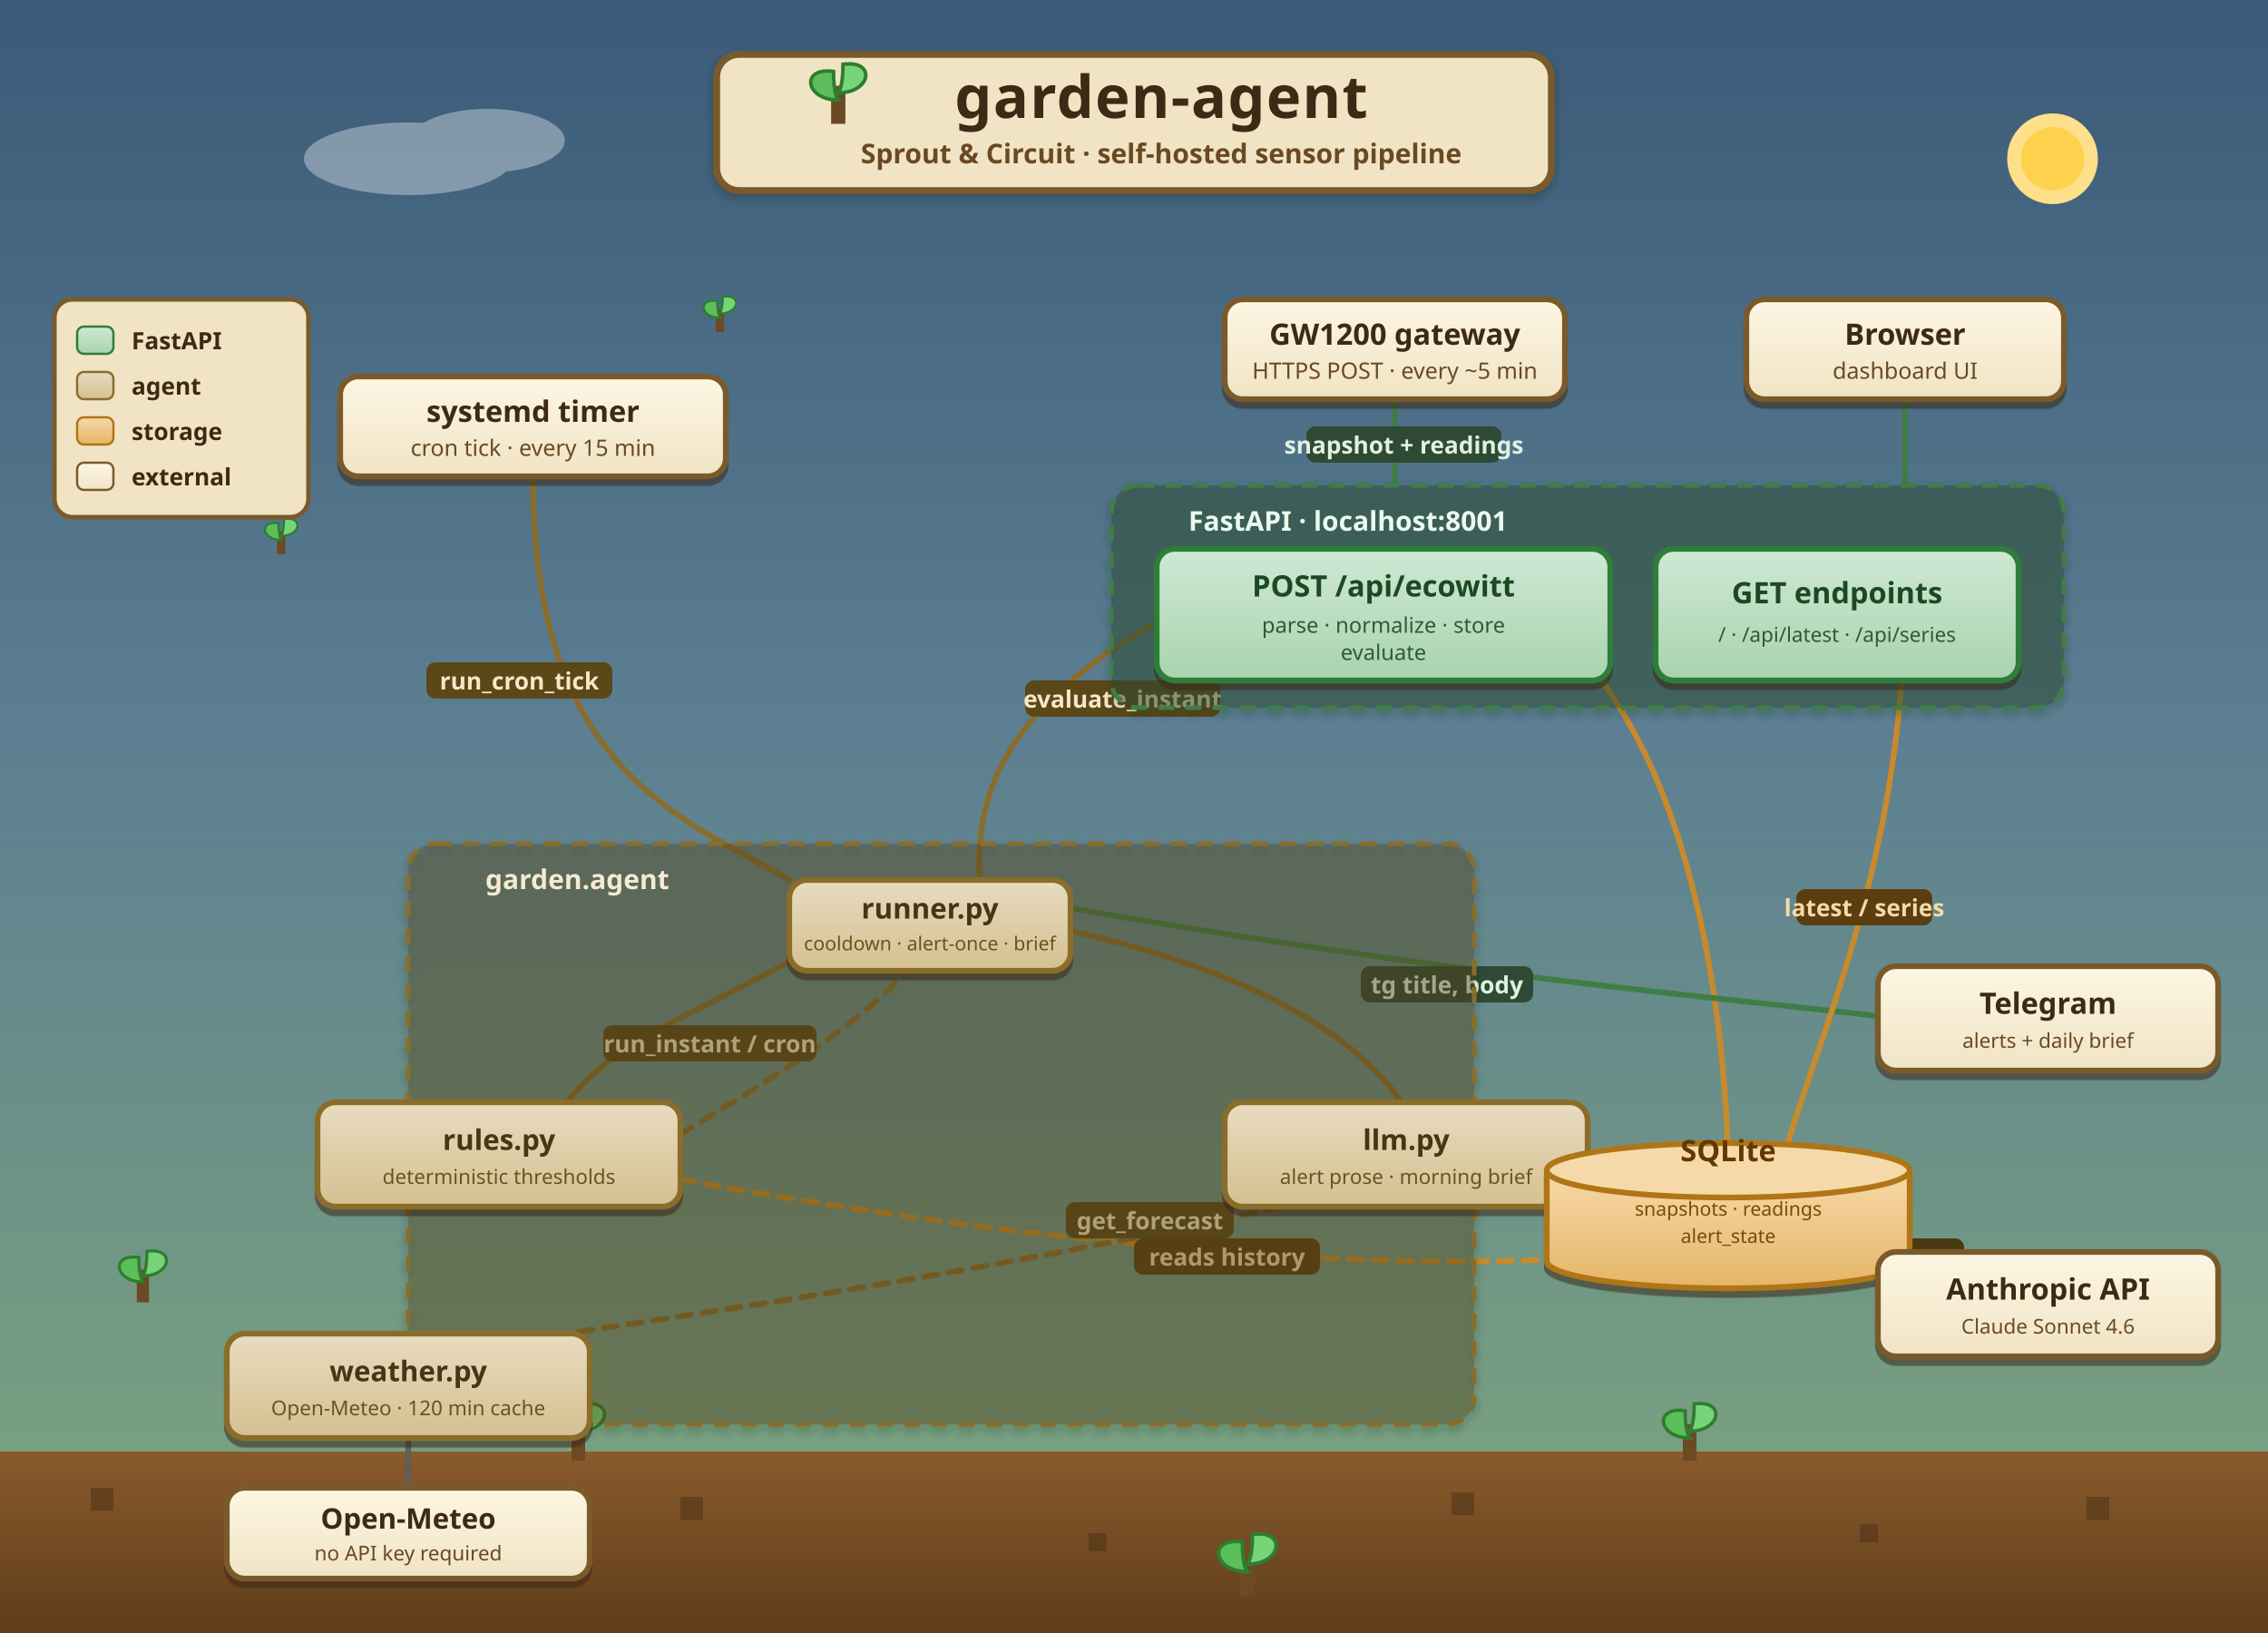
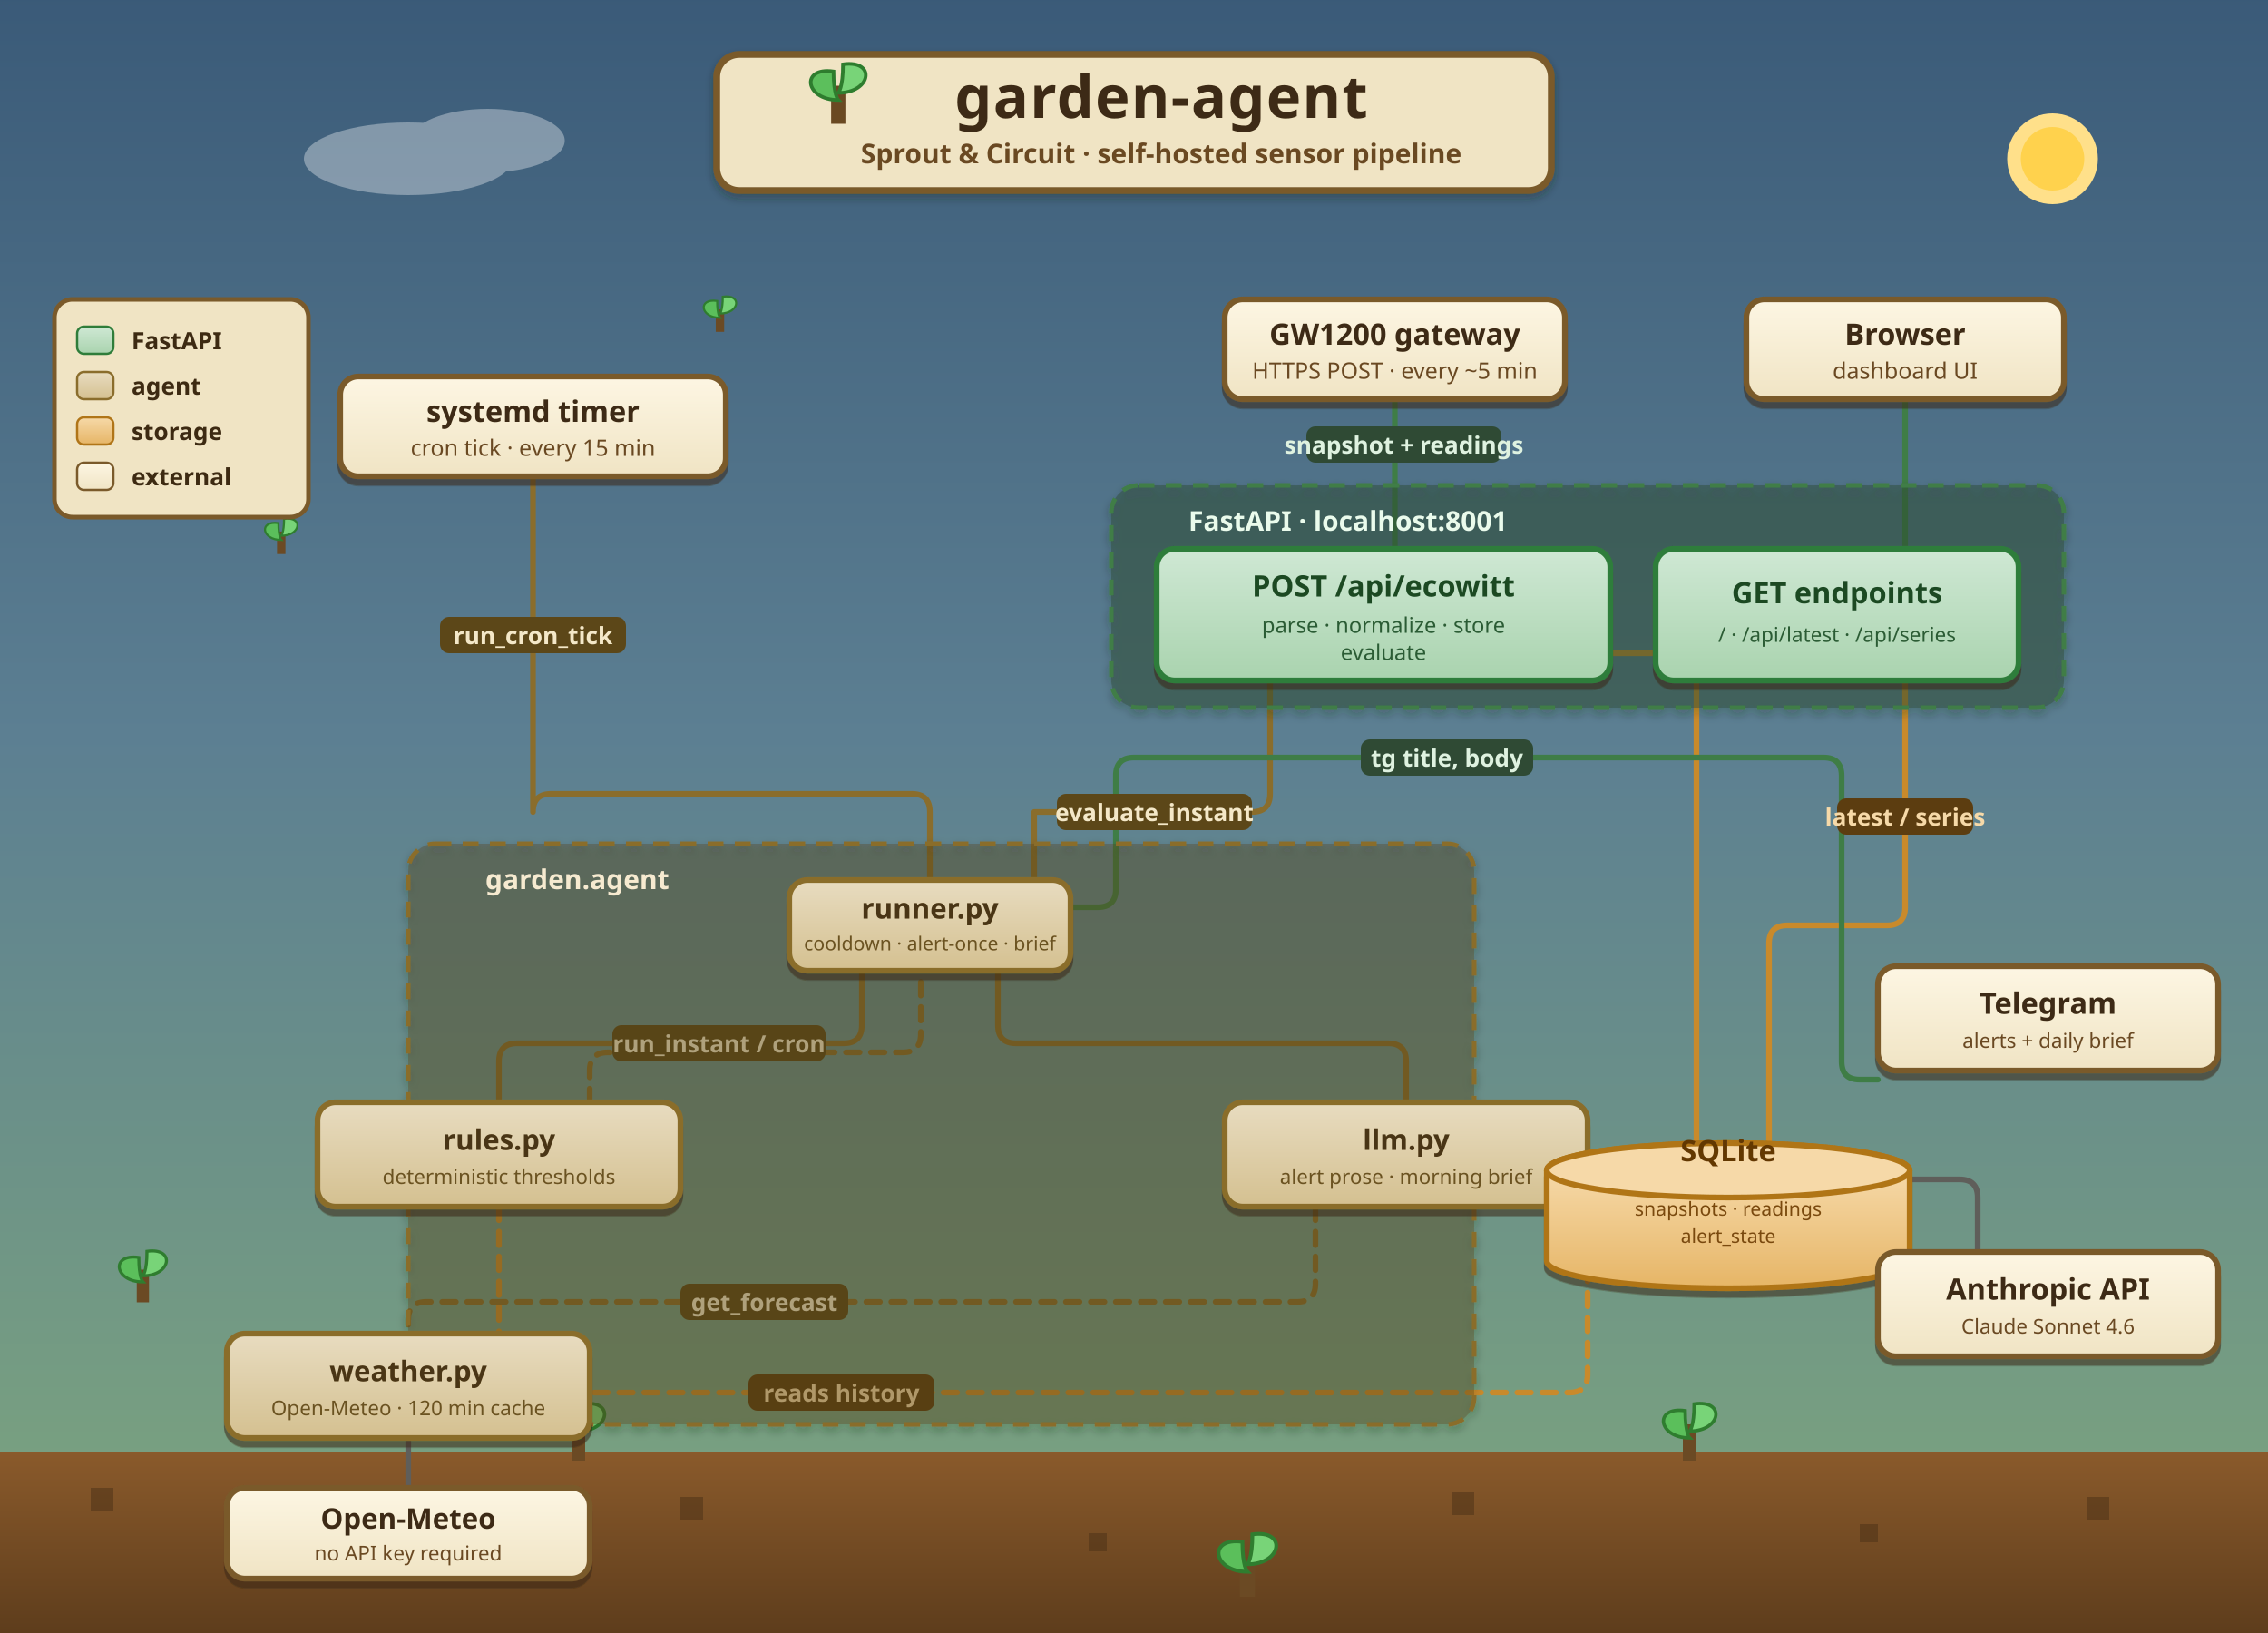
<svg xmlns="http://www.w3.org/2000/svg" viewBox="0 0 1000 720" font-family="'Segoe UI', system-ui, sans-serif">
  <defs>
    <linearGradient id="sky" x1="0" y1="0" x2="0" y2="1">
      <stop offset="0%" stop-color="#3a5a78" />
      <stop offset="45%" stop-color="#5c7f92" />
      <stop offset="100%" stop-color="#7fa87c" />
    </linearGradient>
    <linearGradient id="soil" x1="0" y1="0" x2="0" y2="1">
      <stop offset="0%" stop-color="#8a5a2b" />
      <stop offset="100%" stop-color="#5e3d1c" />
    </linearGradient>
    <linearGradient id="ext" x1="0" y1="0" x2="0" y2="1">
      <stop offset="0%" stop-color="#fdf6e3" />
      <stop offset="100%" stop-color="#f0e4c4" />
    </linearGradient>
    <linearGradient id="data" x1="0" y1="0" x2="0" y2="1">
      <stop offset="0%" stop-color="#cfe8d4" />
      <stop offset="100%" stop-color="#a9d3ae" />
    </linearGradient>
    <linearGradient id="ctrl" x1="0" y1="0" x2="0" y2="1">
      <stop offset="0%" stop-color="#e8dcc0" />
      <stop offset="100%" stop-color="#d4c090" />
    </linearGradient>
    <linearGradient id="store" x1="0" y1="0" x2="0" y2="1">
      <stop offset="0%" stop-color="#f6d9a8" />
      <stop offset="100%" stop-color="#e6b566" />
    </linearGradient>
    <filter id="drop" x="-20%" y="-20%" width="140%" height="150%">
      <feDropShadow dx="0" dy="3" stdDeviation="0" flood-color="#3a2b16" flood-opacity="0.55" />
    </filter>
    <filter id="soft" x="-20%" y="-20%" width="140%" height="150%">
      <feDropShadow dx="0" dy="2" stdDeviation="2" flood-color="#1c2a1c" flood-opacity="0.35" />
    </filter>
    <g id="sprout">
      <rect x="-3" y="0" width="6" height="16" fill="#6b4a24" />
      <path d="M0 6 C -14 6 -16 -8 -2 -6 C -2 4 0 6 0 6 Z" fill="#5bbf5b" stroke="#2f7d2f" stroke-width="1.5" />
      <path d="M0 3 C 14 3 16 -11 2 -9 C 2 1 0 3 0 3 Z" fill="#78d478" stroke="#2f7d2f" stroke-width="1.5" />
    </g>
    <g id="sun">
      <circle r="20" fill="#ffe08a" />
      <circle r="14" fill="#ffd24d" />
    </g>
  </defs>
  <rect width="1000" height="720" fill="url(#sky)" />
  <use href="#sun" x="905" y="70" />
  <g fill="#ffffff" opacity="0.35">
    <ellipse cx="180" cy="70" rx="46" ry="16" />
    <ellipse cx="215" cy="62" rx="34" ry="14" />
    <ellipse cx="560" cy="48" rx="40" ry="14" />
  </g>
  <rect x="0" y="640" width="1000" height="80" fill="url(#soil)" />
  <g fill="#4a3016" opacity="0.5">
    <rect x="40" y="656" width="10" height="10" />
    <rect x="120" y="672" width="8" height="8" />
    <rect x="300" y="660" width="10" height="10" />
    <rect x="480" y="676" width="8" height="8" />
    <rect x="640" y="658" width="10" height="10" />
    <rect x="820" y="672" width="8" height="8" />
    <rect x="920" y="660" width="10" height="10" />
  </g>
  <use href="#sprout" x="70" y="622" transform="scale(0.9)" />
  <use href="#sprout" x="255" y="628" />
  <use href="#sprout" x="500" y="624" transform="scale(1.1)" />
  <use href="#sprout" x="745" y="628" />
  <use href="#sprout" x="930" y="624" transform="scale(0.9)" />
  <g filter="url(#soft)">
    <rect x="316" y="24" width="368" height="60" rx="10" fill="#f0e4c4" stroke="#7a5a2b" stroke-width="3" />
    <use href="#sprout" x="352" y="36" transform="scale(1.05)" />
    <text x="512" y="52" text-anchor="middle" font-size="26" font-weight="800" fill="#3d2a12" letter-spacing="0.5">garden-agent</text>
    <text x="512" y="72" text-anchor="middle" font-size="12" font-weight="600" fill="#6b4a24">Sprout &amp; Circuit · self-hosted sensor pipeline</text>
  </g>
-   <g stroke-width="2.5" fill="none" stroke-linecap="round">
-     <path d="M615 175 L615 214" stroke="#3f7d46" />
-     <path d="M235 210 C235 340 300 360 348 388" stroke="#8a6d2c" />
-     <path d="M660 260 C740 300 760 430 762 512" stroke="#c98a2b" />
-     <path d="M560 250 C440 300 430 350 432 388" stroke="#8a6d2c" />
-     <path d="M348 424 C300 450 270 460 250 486" stroke="#8a6d2c" />
-     <path d="M300 520 C520 560 660 560 726 552" stroke="#c98a2b" stroke-dasharray="6 5" />
-     <path d="M300 500 C350 470 380 450 400 428" stroke="#8a6d2c" stroke-dasharray="6 5" />
-     <path d="M470 410 C560 430 600 460 618 486" stroke="#8a6d2c" />
-     <path d="M618 520 C450 560 300 580 250 588" stroke="#8a6d2c" stroke-dasharray="6 5" />
-     <path d="M180 624 L180 656" stroke="#5f5e5a" />
-     <path d="M700 512 C800 540 850 560 878 574" stroke="#5f5e5a" />
-     <path d="M470 400 C640 430 760 440 828 448" stroke="#3f7d46" />
-     <path d="M840 175 L840 214" stroke="#3f7d46" />
-     <path d="M840 260 C840 380 800 460 786 512" stroke="#c98a2b" />
+   <g stroke-width="2.5" fill="none" stroke-linecap="round" stroke-linejoin="round">
+     <path d="M615 176 L615 242" stroke="#3f7d46" />
+     <path d="M840 176 L840 242" stroke="#3f7d46" />
+     <path d="M235 210 L235 358 Q235 350 243 350 L402 350 Q410 350 410 358 L410 388" stroke="#8a6d2c" />
+     <path d="M560 300 L560 350 Q560 358 552 358 L456 358 L456 388" stroke="#8a6d2c" />
+     <path d="M690 288 L740 288 Q748 288 748 296 L748 506" stroke="#c98a2b" />
+     <path d="M840 300 L840 400 Q840 408 832 408 L788 408 Q780 408 780 416 L780 506" stroke="#c98a2b" />
+     <path d="M380 428 L380 452 Q380 460 372 460 L228 460 Q220 460 220 468 L220 486" stroke="#8a6d2c" />
+     <path d="M440 428 L440 452 Q440 460 448 460 L612 460 Q620 460 620 468 L620 486" stroke="#8a6d2c" />
+     <path d="M260 486 L260 472 Q260 464 268 464 L398 464 Q406 464 406 456 L406 428" stroke="#8a6d2c" stroke-dasharray="6 5" />
+     <path d="M220 532 L220 606 Q220 614 228 614 L692 614 Q700 614 700 606 L700 556" stroke="#c98a2b" stroke-dasharray="6 5" />
+     <path d="M580 532 L580 566 Q580 574 572 574 L188 574 Q180 574 180 582 L180 588" stroke="#8a6d2c" stroke-dasharray="6 5" />
+     <path d="M180 634 L180 656" stroke="#5f5e5a" />
+     <path d="M700 520 L864 520 Q872 520 872 528 L872 552" stroke="#5f5e5a" />
+     <path d="M472 400 L484 400 Q492 400 492 392 L492 342 Q492 334 500 334 L804 334 Q812 334 812 342 L812 468 Q812 476 820 476 L828 476" stroke="#3f7d46" />
  </g>
  <g font-size="10.5" font-weight="700">
    <g>
      <rect x="576" y="188" width="86" height="16" rx="4" fill="#2f4a34" />
      <text x="619" y="200" text-anchor="middle" fill="#dff2e0">snapshot + readings</text>
    </g>
    <g>
-       <rect x="452" y="300" width="86" height="16" rx="4" fill="#5c4718" />
-       <text x="495" y="312" text-anchor="middle" fill="#f4e8c8">evaluate_instant</text>
-     </g>
-     <g>
-       <rect x="188" y="292" width="82" height="16" rx="4" fill="#5c4718" />
-       <text x="229" y="304" text-anchor="middle" fill="#f4e8c8">run_cron_tick</text>
-     </g>
-     <g>
-       <rect x="266" y="452" width="94" height="16" rx="4" fill="#5c4718" />
-       <text x="313" y="464" text-anchor="middle" fill="#f4e8c8">run_instant / cron</text>
-     </g>
-     <g>
-       <rect x="470" y="530" width="74" height="16" rx="4" fill="#5c4718" />
-       <text x="507" y="542" text-anchor="middle" fill="#f4e8c8">get_forecast</text>
-     </g>
-     <g>
-       <rect x="500" y="546" width="82" height="16" rx="4" fill="#5c3d10" />
-       <text x="541" y="558" text-anchor="middle" fill="#f6d9a8">reads history</text>
-     </g>
-     <g>
-       <rect x="782" y="546" width="84" height="16" rx="4" fill="#4a3a12" />
-       <text x="824" y="558" text-anchor="middle" fill="#f6e2be">messages.create</text>
-     </g>
-     <g>
-       <rect x="600" y="426" width="76" height="16" rx="4" fill="#2f4a34" />
-       <text x="638" y="438" text-anchor="middle" fill="#dff2e0">tg title, body</text>
-     </g>
-     <g>
-       <rect x="792" y="392" width="60" height="16" rx="4" fill="#5c3d10" />
-       <text x="822" y="404" text-anchor="middle" fill="#f6d9a8">latest / series</text>
+       <rect x="466" y="350" width="86" height="16" rx="4" fill="#5c4718" />
+       <text x="509" y="362" text-anchor="middle" fill="#f4e8c8">evaluate_instant</text>
+     </g>
+     <g>
+       <rect x="194" y="272" width="82" height="16" rx="4" fill="#5c4718" />
+       <text x="235" y="284" text-anchor="middle" fill="#f4e8c8">run_cron_tick</text>
+     </g>
+     <g>
+       <rect x="270" y="452" width="94" height="16" rx="4" fill="#5c4718" />
+       <text x="317" y="464" text-anchor="middle" fill="#f4e8c8">run_instant / cron</text>
+     </g>
+     <g>
+       <rect x="300" y="566" width="74" height="16" rx="4" fill="#5c4718" />
+       <text x="337" y="578" text-anchor="middle" fill="#f4e8c8">get_forecast</text>
+     </g>
+     <g>
+       <rect x="330" y="606" width="82" height="16" rx="4" fill="#5c3d10" />
+       <text x="371" y="618" text-anchor="middle" fill="#f6d9a8">reads history</text>
+     </g>
+     <g>
+       <rect x="748" y="512" width="84" height="16" rx="4" fill="#4a3a12" />
+       <text x="790" y="524" text-anchor="middle" fill="#f6e2be">messages.create</text>
+     </g>
+     <g>
+       <rect x="600" y="326" width="76" height="16" rx="4" fill="#2f4a34" />
+       <text x="638" y="338" text-anchor="middle" fill="#dff2e0">tg title, body</text>
+     </g>
+     <g>
+       <rect x="810" y="352" width="60" height="16" rx="4" fill="#5c3d10" />
+       <text x="840" y="364" text-anchor="middle" fill="#f6d9a8">latest / series</text>
    </g>
  </g>
  <g filter="url(#drop)">
    <rect x="540" y="132" width="150" height="44" rx="8" fill="url(#ext)" stroke="#7a5a2b" stroke-width="2.5" />
    <text x="615" y="152" text-anchor="middle" font-size="13" font-weight="800" fill="#3d2a12">GW1200 gateway</text>
    <text x="615" y="167" text-anchor="middle" font-size="10" fill="#6b4a24">HTTPS POST · every ~5 min</text>
  </g>
  <g filter="url(#drop)">
    <rect x="770" y="132" width="140" height="44" rx="8" fill="url(#ext)" stroke="#7a5a2b" stroke-width="2.5" />
    <text x="840" y="152" text-anchor="middle" font-size="13" font-weight="800" fill="#3d2a12">Browser</text>
    <text x="840" y="167" text-anchor="middle" font-size="10" fill="#6b4a24">dashboard UI</text>
  </g>
  <g filter="url(#drop)">
    <rect x="150" y="166" width="170" height="44" rx="8" fill="url(#ext)" stroke="#7a5a2b" stroke-width="2.5" />
    <text x="235" y="186" text-anchor="middle" font-size="13" font-weight="800" fill="#3d2a12">systemd timer</text>
    <text x="235" y="201" text-anchor="middle" font-size="10" fill="#6b4a24">cron tick · every 15 min</text>
  </g>
  <g filter="url(#soft)">
    <rect x="490" y="214" width="420" height="98" rx="12" fill="#2f4a34" fill-opacity="0.45" stroke="#3f7d46" stroke-width="2" stroke-dasharray="7 5" />
  </g>
  <use href="#sprout" x="512" y="220" transform="scale(0.62)" />
  <text x="524" y="234" font-size="12" font-weight="800" fill="#eafbec">FastAPI · localhost:8001</text>
  <g filter="url(#drop)">
    <rect x="510" y="242" width="200" height="58" rx="8" fill="url(#data)" stroke="#2f7d3a" stroke-width="2.5" />
    <text x="610" y="263" text-anchor="middle" font-size="13" font-weight="800" fill="#1c4a24">POST /api/ecowitt</text>
    <text x="610" y="279" text-anchor="middle" font-size="9.5" fill="#2c5c34">parse · normalize · store</text>
    <text x="610" y="291" text-anchor="middle" font-size="9.5" fill="#2c5c34">evaluate</text>
  </g>
  <g filter="url(#drop)">
    <rect x="730" y="242" width="160" height="58" rx="8" fill="url(#data)" stroke="#2f7d3a" stroke-width="2.5" />
    <text x="810" y="266" text-anchor="middle" font-size="13" font-weight="800" fill="#1c4a24">GET endpoints</text>
    <text x="810" y="283" text-anchor="middle" font-size="9" fill="#2c5c34">/ · /api/latest · /api/series</text>
  </g>
  <g filter="url(#soft)">
    <rect x="180" y="372" width="470" height="256" rx="12" fill="#5c4718" fill-opacity="0.35" stroke="#8a6d2c" stroke-width="2" stroke-dasharray="7 5" />
  </g>
  <use href="#sprout" x="200" y="378" transform="scale(0.62)" />
  <text x="214" y="392" font-size="12" font-weight="800" fill="#f6ead0">garden.agent</text>
  <g filter="url(#drop)">
    <rect x="348" y="388" width="124" height="40" rx="8" fill="url(#ctrl)" stroke="#8a6d2c" stroke-width="2.5" />
    <text x="410" y="405" text-anchor="middle" font-size="12.5" font-weight="800" fill="#4a3512">runner.py</text>
    <text x="410" y="419" text-anchor="middle" font-size="8.5" fill="#6b5220">cooldown · alert-once · brief</text>
  </g>
  <g filter="url(#drop)">
    <rect x="140" y="486" width="160" height="46" rx="8" fill="url(#ctrl)" stroke="#8a6d2c" stroke-width="2.5" />
    <text x="220" y="507" text-anchor="middle" font-size="12.5" font-weight="800" fill="#4a3512">rules.py</text>
    <text x="220" y="522" text-anchor="middle" font-size="9" fill="#6b5220">deterministic thresholds</text>
  </g>
  <g filter="url(#drop)">
    <rect x="540" y="486" width="160" height="46" rx="8" fill="url(#ctrl)" stroke="#8a6d2c" stroke-width="2.5" />
    <text x="620" y="507" text-anchor="middle" font-size="12.5" font-weight="800" fill="#4a3512">llm.py</text>
    <text x="620" y="522" text-anchor="middle" font-size="9" fill="#6b5220">alert prose · morning brief</text>
  </g>
  <g filter="url(#drop)">
    <rect x="100" y="588" width="160" height="46" rx="8" fill="url(#ctrl)" stroke="#8a6d2c" stroke-width="2.5" />
    <text x="180" y="609" text-anchor="middle" font-size="12.5" font-weight="800" fill="#4a3512">weather.py</text>
    <text x="180" y="624" text-anchor="middle" font-size="9" fill="#6b5220">Open-Meteo · 120 min cache</text>
  </g>
  <g filter="url(#drop)">
    <ellipse cx="762" cy="516" rx="80" ry="12" fill="#f0c078" stroke="#b07518" stroke-width="2.5" />
    <path d="M682 516 L682 556 A80 12 0 0 0 842 556 L842 516" fill="url(#store)" stroke="#b07518" stroke-width="2.5" />
    <ellipse cx="762" cy="516" rx="80" ry="12" fill="#f6d9a8" stroke="#b07518" stroke-width="2.5" />
    <text x="762" y="512" text-anchor="middle" font-size="13" font-weight="800" fill="#633806">SQLite</text>
    <text x="762" y="536" text-anchor="middle" font-size="8.5" fill="#7a4a10">snapshots · readings</text>
    <text x="762" y="548" text-anchor="middle" font-size="8.5" fill="#7a4a10">alert_state</text>
  </g>
  <g filter="url(#drop)">
    <rect x="828" y="426" width="150" height="46" rx="8" fill="url(#ext)" stroke="#7a5a2b" stroke-width="2.5" />
    <text x="903" y="447" text-anchor="middle" font-size="13" font-weight="800" fill="#3d2a12">Telegram</text>
    <text x="903" y="462" text-anchor="middle" font-size="9" fill="#6b4a24">alerts + daily brief</text>
  </g>
  <g filter="url(#drop)">
    <rect x="828" y="552" width="150" height="46" rx="8" fill="url(#ext)" stroke="#7a5a2b" stroke-width="2.5" />
    <text x="903" y="573" text-anchor="middle" font-size="13" font-weight="800" fill="#3d2a12">Anthropic API</text>
    <text x="903" y="588" text-anchor="middle" font-size="9" fill="#6b4a24">Claude Sonnet 4.6</text>
  </g>
  <g filter="url(#drop)">
    <rect x="100" y="656" width="160" height="40" rx="8" fill="url(#ext)" stroke="#7a5a2b" stroke-width="2.5" />
    <text x="180" y="674" text-anchor="middle" font-size="12.5" font-weight="800" fill="#3d2a12">Open-Meteo</text>
    <text x="180" y="688" text-anchor="middle" font-size="9" fill="#6b4a24">no API key required</text>
  </g>
  <g transform="translate(24,132)" font-size="10.5" font-weight="700">
    <rect x="0" y="0" width="112" height="96" rx="8" fill="#f0e4c4" stroke="#7a5a2b" stroke-width="2" />
    <rect x="10" y="12" width="16" height="12" rx="3" fill="url(#data)" stroke="#2f7d3a" />
    <text x="34" y="22" fill="#3d2a12">FastAPI</text>
    <rect x="10" y="32" width="16" height="12" rx="3" fill="url(#ctrl)" stroke="#8a6d2c" />
    <text x="34" y="42" fill="#3d2a12">agent</text>
    <rect x="10" y="52" width="16" height="12" rx="3" fill="url(#store)" stroke="#b07518" />
    <text x="34" y="62" fill="#3d2a12">storage</text>
    <rect x="10" y="72" width="16" height="12" rx="3" fill="url(#ext)" stroke="#7a5a2b" />
    <text x="34" y="82" fill="#3d2a12">external</text>
  </g>
</svg>
